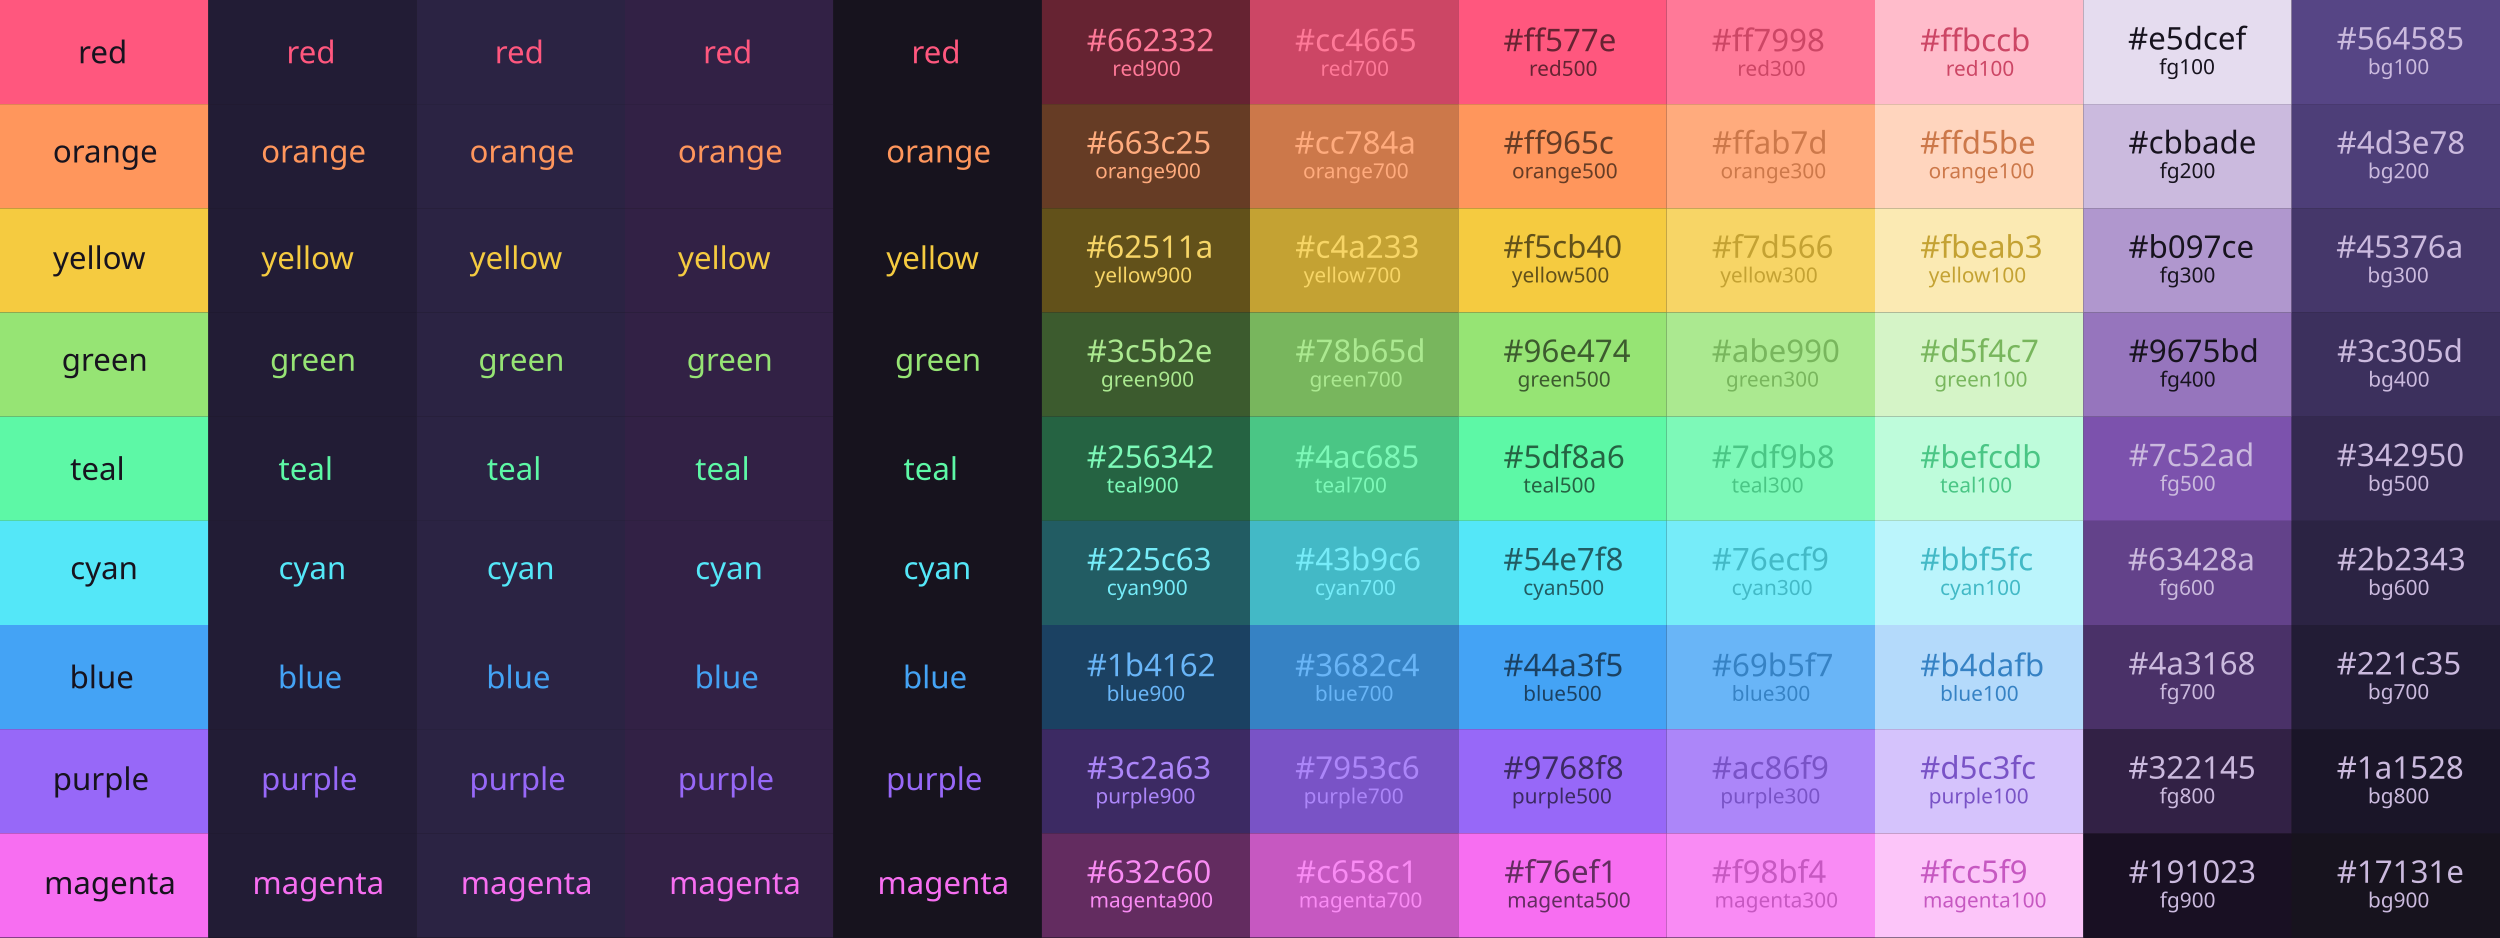
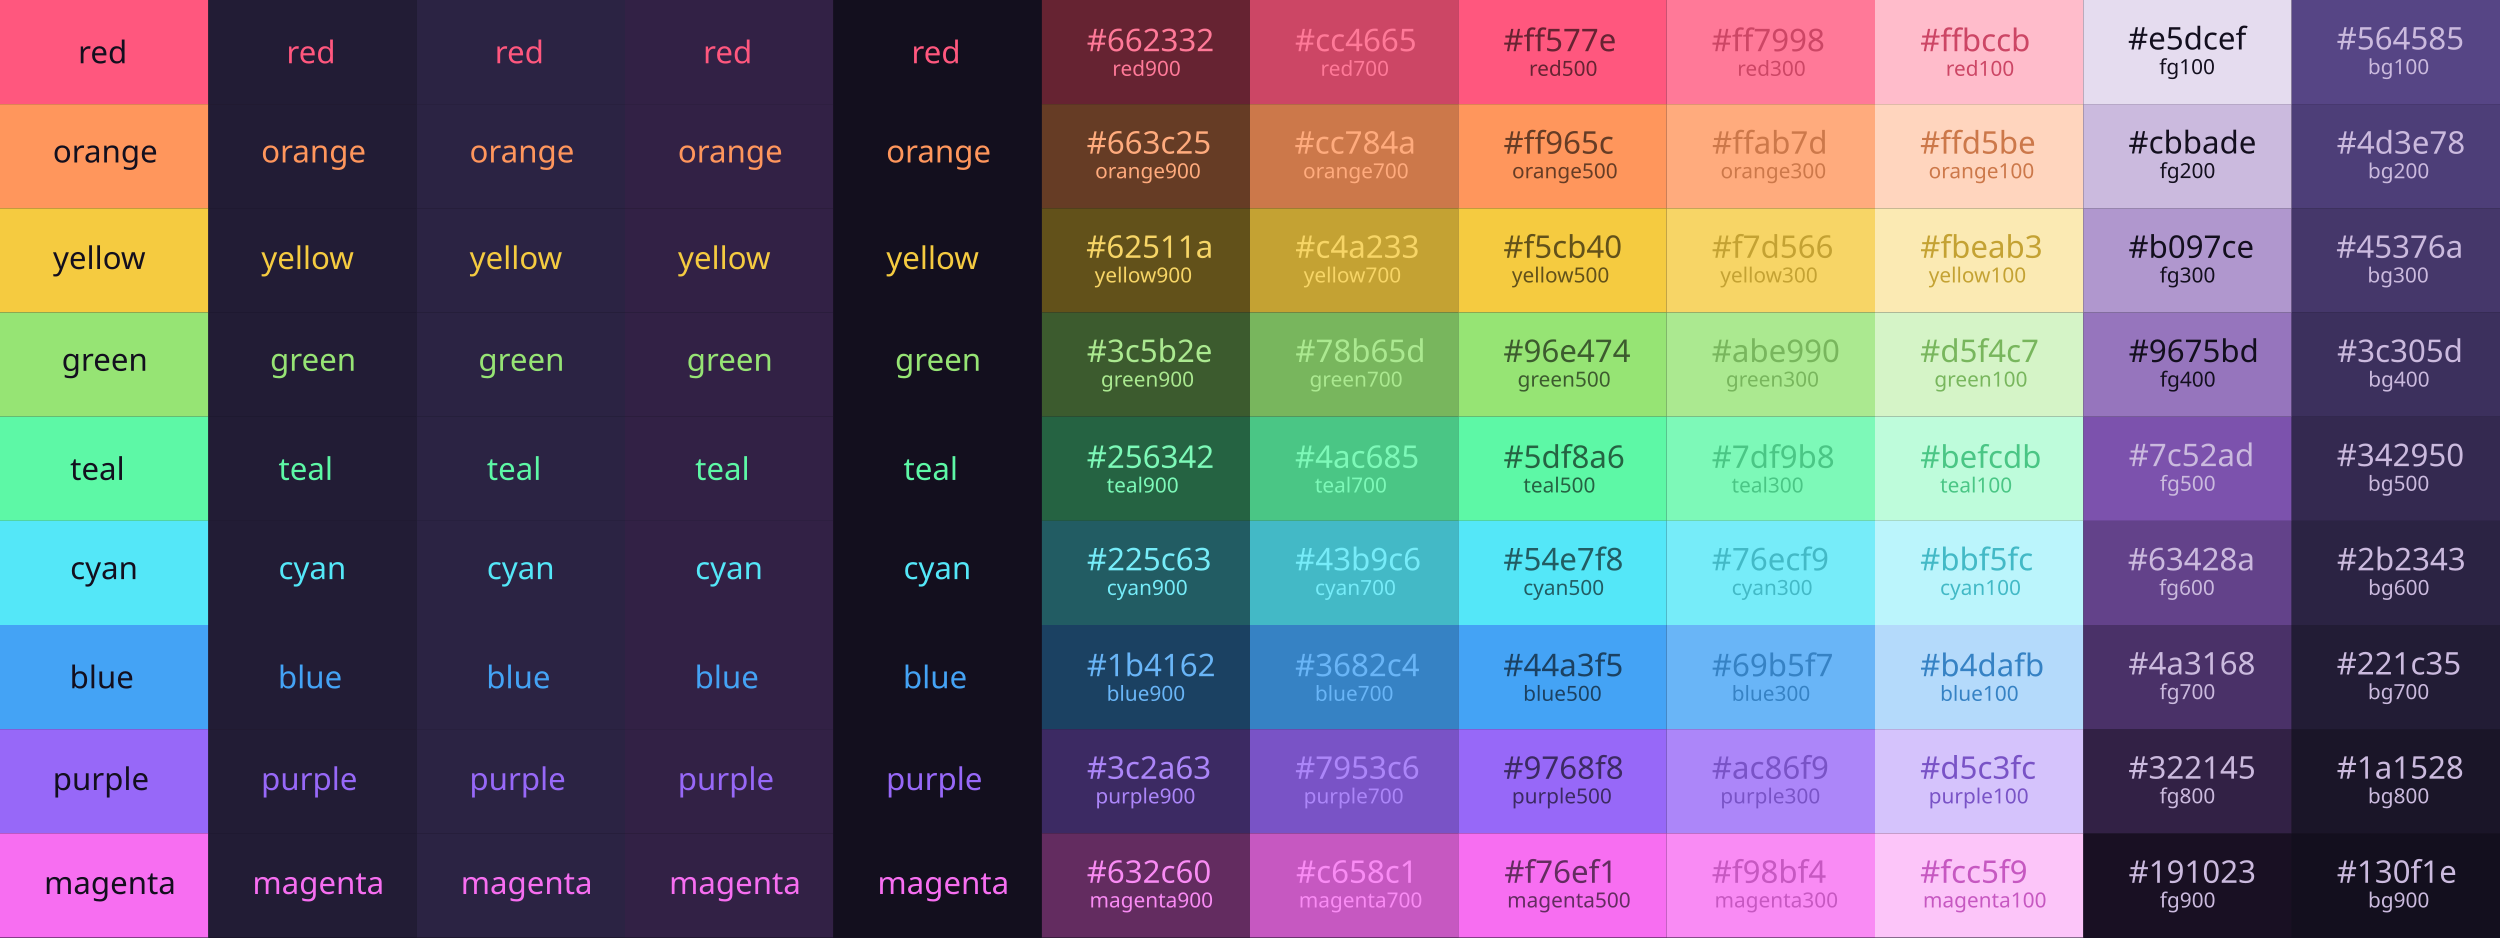
<svg xmlns="http://www.w3.org/2000/svg" viewBox="0 0 2880 1080" xml:space="preserve" style="fill-rule:evenodd;clip-rule:evenodd;stroke-linejoin:round;stroke-miterlimit:2">
-   <path style="fill:#17131e" d="M0 0h3840v2160H0z" />
+   <path style="fill:#130f1e" d="M0 0h3840v2160H0z" />
  <path style="fill:#ff577e" d="M515.883 199.195h124.032v109.902H515.883z" transform="matrix(1.93498 0 0 1.09188 -998.224 -217.498)" />
  <path style="fill:#662332" d="M515.883 199.195h124.032v109.902H515.883z" transform="matrix(1.93498 0 0 1.09188 201.776 -217.498)" />
  <path style="fill:#663c25" d="M515.883 199.195h124.032v109.902H515.883z" transform="matrix(1.93498 0 0 1.09188 201.776 -97.498)" />
  <path style="fill:#62511a" d="M515.883 199.195h124.032v109.902H515.883z" transform="matrix(1.93498 0 0 1.09188 201.776 22.502)" />
  <path style="fill:#3c5b2e" d="M515.883 199.195h124.032v109.902H515.883z" transform="matrix(1.93498 0 0 1.09188 201.776 142.502)" />
  <path style="fill:#256342" d="M515.883 199.195h124.032v109.902H515.883z" transform="matrix(1.93498 0 0 1.09188 201.776 262.502)" />
  <path style="fill:#225c63" d="M515.883 199.195h124.032v109.902H515.883z" transform="matrix(1.93498 0 0 1.09188 201.776 382.502)" />
  <path style="fill:#1b4162" d="M515.883 199.195h124.032v109.902H515.883z" transform="matrix(1.93498 0 0 1.09188 201.776 502.502)" />
  <path style="fill:#3c2a63" d="M515.883 199.195h124.032v109.902H515.883z" transform="matrix(1.93498 0 0 1.09188 201.776 622.502)" />
  <path style="fill:#632c60" d="M515.883 199.195h124.032v109.902H515.883z" transform="matrix(1.93498 0 0 1.09188 201.776 742.502)" />
  <path style="fill:#cc4665" d="M515.883 199.195h124.032v109.902H515.883z" transform="matrix(1.93498 0 0 1.09188 441.776 -217.498)" />
  <path style="fill:#cc784a" d="M515.883 199.195h124.032v109.902H515.883z" transform="matrix(1.93498 0 0 1.09188 441.776 -97.498)" />
  <path style="fill:#c4a233" d="M515.883 199.195h124.032v109.902H515.883z" transform="matrix(1.93498 0 0 1.09188 441.776 22.502)" />
  <path style="fill:#78b65d" d="M515.883 199.195h124.032v109.902H515.883z" transform="matrix(1.93498 0 0 1.09188 441.776 142.502)" />
  <path style="fill:#4ac685" d="M515.883 199.195h124.032v109.902H515.883z" transform="matrix(1.93498 0 0 1.09188 441.776 262.502)" />
  <path style="fill:#43b9c6" d="M515.883 199.195h124.032v109.902H515.883z" transform="matrix(1.93498 0 0 1.09188 441.776 382.502)" />
  <path style="fill:#3682c4" d="M515.883 199.195h124.032v109.902H515.883z" transform="matrix(1.93498 0 0 1.09188 441.776 502.502)" />
  <path style="fill:#7953c6" d="M515.883 199.195h124.032v109.902H515.883z" transform="matrix(1.93498 0 0 1.09188 441.776 622.502)" />
  <path style="fill:#c658c1" d="M515.883 199.195h124.032v109.902H515.883z" transform="matrix(1.93498 0 0 1.09188 441.776 742.502)" />
  <path style="fill:#ff577e" d="M515.883 199.195h124.032v109.902H515.883z" transform="matrix(1.93498 0 0 1.09188 681.776 -217.498)" />
  <path style="fill:#ff965c" d="M515.883 199.195h124.032v109.902H515.883z" transform="matrix(1.93498 0 0 1.09188 681.776 -97.498)" />
  <path style="fill:#f5cb40" d="M515.883 199.195h124.032v109.902H515.883z" transform="matrix(1.93498 0 0 1.09188 681.776 22.502)" />
  <path style="fill:#96e474" d="M515.883 199.195h124.032v109.902H515.883z" transform="matrix(1.93498 0 0 1.09188 681.776 142.502)" />
  <path style="fill:#5df8a6" d="M515.883 199.195h124.032v109.902H515.883z" transform="matrix(1.93498 0 0 1.09188 681.776 262.502)" />
  <path style="fill:#54e7f8" d="M515.883 199.195h124.032v109.902H515.883z" transform="matrix(1.93498 0 0 1.09188 681.776 382.502)" />
  <path style="fill:#44a3f5" d="M515.883 199.195h124.032v109.902H515.883z" transform="matrix(1.93498 0 0 1.09188 681.776 502.502)" />
  <path style="fill:#9768f8" d="M515.883 199.195h124.032v109.902H515.883z" transform="matrix(1.93498 0 0 1.09188 681.776 622.502)" />
  <path style="fill:#f76ef1" d="M515.883 199.195h124.032v109.902H515.883z" transform="matrix(1.93498 0 0 1.09188 681.776 742.502)" />
  <path style="fill:#ff7998" d="M515.883 199.195h124.032v109.902H515.883z" transform="matrix(1.93498 0 0 1.09188 921.776 -217.498)" />
  <path style="fill:#ffab7d" d="M515.883 199.195h124.032v109.902H515.883z" transform="matrix(1.93498 0 0 1.09188 921.776 -97.498)" />
  <path style="fill:#f7d566" d="M515.883 199.195h124.032v109.902H515.883z" transform="matrix(1.93498 0 0 1.09188 921.776 22.502)" />
  <path style="fill:#abe990" d="M515.883 199.195h124.032v109.902H515.883z" transform="matrix(1.93498 0 0 1.09188 921.776 142.502)" />
  <path style="fill:#7df9b8" d="M515.883 199.195h124.032v109.902H515.883z" transform="matrix(1.93498 0 0 1.09188 921.776 262.502)" />
  <path style="fill:#76ecf9" d="M515.883 199.195h124.032v109.902H515.883z" transform="matrix(1.93498 0 0 1.09188 921.776 382.502)" />
  <path style="fill:#69b5f7" d="M515.883 199.195h124.032v109.902H515.883z" transform="matrix(1.93498 0 0 1.09188 921.776 502.502)" />
  <path style="fill:#ac86f9" d="M515.883 199.195h124.032v109.902H515.883z" transform="matrix(1.93498 0 0 1.09188 921.776 622.502)" />
  <path style="fill:#f98bf4" d="M515.883 199.195h124.032v109.902H515.883z" transform="matrix(1.93498 0 0 1.09188 921.776 742.502)" />
  <path style="fill:#ffbccb" d="M515.883 199.195h124.032v109.902H515.883z" transform="matrix(1.93498 0 0 1.09188 1161.78 -217.498)" />
  <path style="fill:#ffd5be" d="M515.883 199.195h124.032v109.902H515.883z" transform="matrix(1.93498 0 0 1.09188 1161.78 -97.498)" />
  <path style="fill:#fbeab3" d="M515.883 199.195h124.032v109.902H515.883z" transform="matrix(1.93498 0 0 1.09188 1161.78 22.502)" />
  <path style="fill:#d5f4c7" d="M515.883 199.195h124.032v109.902H515.883z" transform="matrix(1.93498 0 0 1.09188 1161.78 142.502)" />
  <path style="fill:#befcdb" d="M515.883 199.195h124.032v109.902H515.883z" transform="matrix(1.93498 0 0 1.09188 1161.78 262.502)" />
  <path style="fill:#bbf5fc" d="M515.883 199.195h124.032v109.902H515.883z" transform="matrix(1.93498 0 0 1.09188 1161.78 382.502)" />
  <path style="fill:#b4dafb" d="M515.883 199.195h124.032v109.902H515.883z" transform="matrix(1.93498 0 0 1.09188 1161.78 502.502)" />
  <path style="fill:#d5c3fc" d="M515.883 199.195h124.032v109.902H515.883z" transform="matrix(1.93498 0 0 1.09188 1161.78 622.502)" />
  <path style="fill:#fcc5f9" d="M515.883 199.195h124.032v109.902H515.883z" transform="matrix(1.93498 0 0 1.09188 1161.78 742.502)" />
  <path style="fill:#ff965c" d="M515.883 199.195h124.032v109.902H515.883z" transform="matrix(1.93498 0 0 1.09188 -998.224 -97.498)" />
  <path style="fill:#f5cb40" d="M515.883 199.195h124.032v109.902H515.883z" transform="matrix(1.93498 0 0 1.09188 -998.224 22.502)" />
  <path style="fill:#96e474" d="M515.883 199.195h124.032v109.902H515.883z" transform="matrix(1.93498 0 0 1.09188 -998.224 142.502)" />
  <path style="fill:#5df8a6" d="M515.883 199.195h124.032v109.902H515.883z" transform="matrix(1.93498 0 0 1.09188 -998.224 262.502)" />
  <path style="fill:#54e7f8" d="M515.883 199.195h124.032v109.902H515.883z" transform="matrix(1.93498 0 0 1.09188 -998.224 382.502)" />
  <path style="fill:#44a3f5" d="M515.883 199.195h124.032v109.902H515.883z" transform="matrix(1.93498 0 0 1.09188 -998.224 502.502)" />
  <path style="fill:#9768f8" d="M515.883 199.195h124.032v109.902H515.883z" transform="matrix(1.93498 0 0 1.09188 -998.224 622.502)" />
  <path style="fill:#f76ef1" d="M515.883 199.195h124.032v109.902H515.883z" transform="matrix(1.93498 0 0 1.09188 -998.224 742.502)" />
  <path style="fill:#191023" d="M515.883 199.195h124.032v109.902H515.883z" transform="matrix(1.93498 0 0 1.09188 1401.78 742.502)" />
-   <path style="fill:#17131e" d="M515.883 199.195h124.032v109.902H515.883z" transform="matrix(1.93498 0 0 1.09188 1641.78 742.502)" />
+   <path style="fill:#130f1e" d="M515.883 199.195h124.032v109.902H515.883z" transform="matrix(1.93498 0 0 1.09188 1641.78 742.502)" />
  <path style="fill:#322145" d="M515.883 199.195h124.032v109.902H515.883z" transform="matrix(1.93498 0 0 1.09188 1401.78 622.502)" />
  <path style="fill:#1a1528" d="M515.883 199.195h124.032v109.902H515.883z" transform="matrix(1.93498 0 0 1.09188 1641.78 622.502)" />
  <path style="fill:#4a3168" d="M515.883 199.195h124.032v109.902H515.883z" transform="matrix(1.93498 0 0 1.09188 1401.78 502.502)" />
  <path style="fill:#221c35" d="M515.883 199.195h124.032v109.902H515.883z" transform="matrix(1.93498 0 0 1.09188 1641.78 502.502)" />
  <path style="fill:#63428a" d="M515.883 199.195h124.032v109.902H515.883z" transform="matrix(1.93498 0 0 1.09188 1401.78 382.502)" />
  <path style="fill:#2b2343" d="M515.883 199.195h124.032v109.902H515.883z" transform="matrix(1.93498 0 0 1.09188 1641.78 382.502)" />
  <path style="fill:#7c52ad" d="M515.883 199.195h124.032v109.902H515.883z" transform="matrix(1.93498 0 0 1.09188 1401.78 262.502)" />
  <path style="fill:#342950" d="M515.883 199.195h124.032v109.902H515.883z" transform="matrix(1.93498 0 0 1.09188 1641.78 262.502)" />
  <path style="fill:#9675bd" d="M515.883 199.195h124.032v109.902H515.883z" transform="matrix(1.93498 0 0 1.09188 1401.78 142.502)" />
  <path style="fill:#3c305d" d="M515.883 199.195h124.032v109.902H515.883z" transform="matrix(1.93498 0 0 1.09188 1641.78 142.502)" />
  <path style="fill:#b097ce" d="M515.883 199.195h124.032v109.902H515.883z" transform="matrix(1.93498 0 0 1.09188 1401.78 22.502)" />
  <path style="fill:#45376a" d="M515.883 199.195h124.032v109.902H515.883z" transform="matrix(1.93498 0 0 1.09188 1641.78 22.502)" />
  <path style="fill:#cbbade" d="M515.883 199.195h124.032v109.902H515.883z" transform="matrix(1.93498 0 0 1.09188 1401.78 -97.498)" />
  <path style="fill:#4d3e78" d="M515.883 199.195h124.032v109.902H515.883z" transform="matrix(1.93498 0 0 1.09188 1641.78 -97.498)" />
  <path style="fill:#e5dcef" d="M515.883 199.195h124.032v109.902H515.883z" transform="matrix(1.93498 0 0 1.09188 1401.78 -217.498)" />
  <path style="fill:#564585" d="M515.883 199.195h124.032v109.902H515.883z" transform="matrix(1.93498 0 0 1.09188 1641.78 -217.498)" />
  <path style="fill:#221c35" d="M515.883 199.195h124.032v109.902H515.883z" transform="matrix(1.93498 0 0 1.09188 -758.224 -217.498)" />
  <path style="fill:#221c35" d="M515.883 199.195h124.032v109.902H515.883z" transform="matrix(1.93498 0 0 1.09188 -758.224 -97.498)" />
  <path style="fill:#221c35" d="M515.883 199.195h124.032v109.902H515.883z" transform="matrix(1.93498 0 0 1.09188 -758.224 22.502)" />
  <path style="fill:#221c35" d="M515.883 199.195h124.032v109.902H515.883z" transform="matrix(1.93498 0 0 1.09188 -758.224 142.502)" />
  <path style="fill:#221c35" d="M515.883 199.195h124.032v109.902H515.883z" transform="matrix(1.93498 0 0 1.09188 -758.224 262.502)" />
  <path style="fill:#221c35" d="M515.883 199.195h124.032v109.902H515.883z" transform="matrix(1.93498 0 0 1.09188 -758.224 382.502)" />
  <path style="fill:#221c35" d="M515.883 199.195h124.032v109.902H515.883z" transform="matrix(1.93498 0 0 1.09188 -758.224 502.502)" />
  <path style="fill:#221c35" d="M515.883 199.195h124.032v109.902H515.883z" transform="matrix(1.93498 0 0 1.09188 -758.224 622.502)" />
  <path style="fill:#221c35" d="M515.883 199.195h124.032v109.902H515.883z" transform="matrix(1.93498 0 0 1.09188 -758.224 742.502)" />
  <path style="fill:#2b2343" d="M515.883 199.195h124.032v109.902H515.883z" transform="matrix(1.93498 0 0 1.09188 -518.224 -217.498)" />
  <path style="fill:#2b2343" d="M515.883 199.195h124.032v109.902H515.883z" transform="matrix(1.93498 0 0 1.09188 -518.224 -97.498)" />
  <path style="fill:#2b2343" d="M515.883 199.195h124.032v109.902H515.883z" transform="matrix(1.93498 0 0 1.09188 -518.224 22.502)" />
  <path style="fill:#2b2343" d="M515.883 199.195h124.032v109.902H515.883z" transform="matrix(1.93498 0 0 1.09188 -518.224 142.502)" />
  <path style="fill:#2b2343" d="M515.883 199.195h124.032v109.902H515.883z" transform="matrix(1.93498 0 0 1.09188 -518.224 262.502)" />
  <path style="fill:#2b2343" d="M515.883 199.195h124.032v109.902H515.883z" transform="matrix(1.93498 0 0 1.09188 -518.224 382.502)" />
  <path style="fill:#2b2343" d="M515.883 199.195h124.032v109.902H515.883z" transform="matrix(1.93498 0 0 1.09188 -518.224 502.502)" />
  <path style="fill:#2b2343" d="M515.883 199.195h124.032v109.902H515.883z" transform="matrix(1.93498 0 0 1.09188 -518.224 622.502)" />
  <path style="fill:#2b2343" d="M515.883 199.195h124.032v109.902H515.883z" transform="matrix(1.93498 0 0 1.09188 -518.224 742.502)" />
  <path style="fill:#322145" d="M515.883 199.195h124.032v109.902H515.883z" transform="matrix(1.93498 0 0 1.09188 -278.224 -217.498)" />
  <path style="fill:#322145" d="M515.883 199.195h124.032v109.902H515.883z" transform="matrix(1.93498 0 0 1.09188 -278.224 -97.498)" />
  <path style="fill:#322145" d="M515.883 199.195h124.032v109.902H515.883z" transform="matrix(1.93498 0 0 1.09188 -278.224 22.502)" />
  <path style="fill:#322145" d="M515.883 199.195h124.032v109.902H515.883z" transform="matrix(1.93498 0 0 1.09188 -278.224 142.502)" />
  <path style="fill:#322145" d="M515.883 199.195h124.032v109.902H515.883z" transform="matrix(1.93498 0 0 1.09188 -278.224 262.502)" />
  <path style="fill:#322145" d="M515.883 199.195h124.032v109.902H515.883z" transform="matrix(1.93498 0 0 1.09188 -278.224 382.502)" />
  <path style="fill:#322145" d="M515.883 199.195h124.032v109.902H515.883z" transform="matrix(1.93498 0 0 1.09188 -278.224 502.502)" />
  <path style="fill:#322145" d="M515.883 199.195h124.032v109.902H515.883z" transform="matrix(1.93498 0 0 1.09188 -278.224 622.502)" />
  <path style="fill:#322145" d="M515.883 199.195h124.032v109.902H515.883z" transform="matrix(1.93498 0 0 1.09188 -278.224 742.502)" />
-   <path style="fill:#17131e" d="M515.883 199.195h124.032v109.902H515.883z" transform="matrix(1.93498 0 0 1.09188 -38.224 -217.498)" />
-   <path style="fill:#17131e" d="M515.883 199.195h124.032v109.902H515.883z" transform="matrix(1.93498 0 0 1.09188 -38.224 -97.498)" />
-   <path style="fill:#17131e" d="M515.883 199.195h124.032v109.902H515.883z" transform="matrix(1.93498 0 0 1.09188 -38.224 22.502)" />
-   <path style="fill:#17131e" d="M515.883 199.195h124.032v109.902H515.883z" transform="matrix(1.93498 0 0 1.09188 -38.224 142.502)" />
-   <path style="fill:#17131e" d="M515.883 199.195h124.032v109.902H515.883z" transform="matrix(1.93498 0 0 1.09188 -38.224 262.502)" />
-   <path style="fill:#17131e" d="M515.883 199.195h124.032v109.902H515.883z" transform="matrix(1.93498 0 0 1.09188 -38.224 382.502)" />
-   <path style="fill:#17131e" d="M515.883 199.195h124.032v109.902H515.883z" transform="matrix(1.93498 0 0 1.09188 -38.224 502.502)" />
-   <path style="fill:#17131e" d="M515.883 199.195h124.032v109.902H515.883z" transform="matrix(1.93498 0 0 1.09188 -38.224 622.502)" />
-   <path style="fill:#17131e" d="M515.883 199.195h124.032v109.902H515.883z" transform="matrix(1.93498 0 0 1.09188 -38.224 742.502)" />
-   <text x="554.716" y="107.808" style="font-family:'VictorMono-Medium','Victor Mono';font-weight:500;font-size:36px;fill:#17131e" transform="translate(-464.76 -34.946)">red</text>
+   <path style="fill:#130f1e" d="M515.883 199.195h124.032v109.902H515.883z" transform="matrix(1.93498 0 0 1.09188 -38.224 -217.498)" />
+   <path style="fill:#130f1e" d="M515.883 199.195h124.032v109.902H515.883z" transform="matrix(1.93498 0 0 1.09188 -38.224 -97.498)" />
+   <path style="fill:#130f1e" d="M515.883 199.195h124.032v109.902H515.883z" transform="matrix(1.93498 0 0 1.09188 -38.224 22.502)" />
+   <path style="fill:#130f1e" d="M515.883 199.195h124.032v109.902H515.883z" transform="matrix(1.93498 0 0 1.09188 -38.224 142.502)" />
+   <path style="fill:#130f1e" d="M515.883 199.195h124.032v109.902H515.883z" transform="matrix(1.93498 0 0 1.09188 -38.224 262.502)" />
+   <path style="fill:#130f1e" d="M515.883 199.195h124.032v109.902H515.883z" transform="matrix(1.93498 0 0 1.09188 -38.224 382.502)" />
+   <path style="fill:#130f1e" d="M515.883 199.195h124.032v109.902H515.883z" transform="matrix(1.93498 0 0 1.09188 -38.224 502.502)" />
+   <path style="fill:#130f1e" d="M515.883 199.195h124.032v109.902H515.883z" transform="matrix(1.93498 0 0 1.09188 -38.224 622.502)" />
+   <path style="fill:#130f1e" d="M515.883 199.195h124.032v109.902H515.883z" transform="matrix(1.93498 0 0 1.09188 -38.224 742.502)" />
+   <text x="554.716" y="107.808" style="font-family:'VictorMono-Medium','Victor Mono';font-weight:500;font-size:36px;fill:#130f1e" transform="translate(-464.76 -34.946)">red</text>
  <text x="515.443" y="107.808" style="font-family:'VictorMono-Medium','Victor Mono';font-weight:500;font-size:36px;fill:#ff7998" transform="translate(736.467 -48.823)">#662332</text>
  <text x="544.898" y="136.172" style="font-family:'VictorMono-Medium','Victor Mono';font-weight:500;font-size:24px;fill:#ff7998" transform="translate(736.467 -48.823)">red900</text>
-   <text x="525.262" y="107.808" style="font-family:'VictorMono-Medium','Victor Mono';font-weight:500;font-size:36px;fill:#17131e" transform="translate(-464.4 79.326)">orange</text>
+   <text x="525.262" y="107.808" style="font-family:'VictorMono-Medium','Victor Mono';font-weight:500;font-size:36px;fill:#130f1e" transform="translate(-464.4 79.326)">orange</text>
  <text x="515.443" y="107.808" style="font-family:'VictorMono-Medium','Victor Mono';font-weight:500;font-size:36px;fill:#ffab7d" transform="translate(736.337 69.192)">#663c25</text>
  <text x="525.262" y="136.172" style="font-family:'VictorMono-Medium','Victor Mono';font-weight:500;font-size:24px;fill:#ffab7d" transform="translate(736.337 69.192)">orange900</text>
-   <text x="525.262" y="107.808" style="font-family:'VictorMono-Medium','Victor Mono';font-weight:500;font-size:36px;fill:#17131e" transform="translate(-464.236 202.075)">yellow</text>
+   <text x="525.262" y="107.808" style="font-family:'VictorMono-Medium','Victor Mono';font-weight:500;font-size:36px;fill:#130f1e" transform="translate(-464.236 202.075)">yellow</text>
  <text x="515.443" y="107.808" style="font-family:'VictorMono-Medium','Victor Mono';font-weight:500;font-size:36px;fill:#f7d566" transform="translate(735.813 189.192)">#62511a</text>
  <text x="525.262" y="136.172" style="font-family:'VictorMono-Medium','Victor Mono';font-weight:500;font-size:24px;fill:#f7d566" transform="translate(735.813 189.192)">yellow900</text>
-   <text x="535.08" y="107.808" style="font-family:'VictorMono-Medium','Victor Mono';font-weight:500;font-size:36px;fill:#17131e" transform="translate(-463.991 319.326)">green</text>
+   <text x="535.08" y="107.808" style="font-family:'VictorMono-Medium','Victor Mono';font-weight:500;font-size:36px;fill:#130f1e" transform="translate(-463.991 319.326)">green</text>
  <text x="515.443" y="107.808" style="font-family:'VictorMono-Medium','Victor Mono';font-weight:500;font-size:36px;fill:#abe990" transform="translate(736.484 309.192)">#3c5b2e</text>
  <text x="531.807" y="136.172" style="font-family:'VictorMono-Medium','Victor Mono';font-weight:500;font-size:24px;fill:#abe990" transform="translate(736.484 309.192)">green900</text>
-   <text x="544.898" y="107.808" style="font-family:'VictorMono-Medium','Victor Mono';font-weight:500;font-size:36px;fill:#17131e" transform="translate(-464.105 445.054)">teal</text>
+   <text x="544.898" y="107.808" style="font-family:'VictorMono-Medium','Victor Mono';font-weight:500;font-size:36px;fill:#130f1e" transform="translate(-464.105 445.054)">teal</text>
  <text x="515.443" y="107.808" style="font-family:'VictorMono-Medium','Victor Mono';font-weight:500;font-size:36px;fill:#7df9b8" transform="translate(736.467 431.177)">#256342</text>
  <text x="538.353" y="136.172" style="font-family:'VictorMono-Medium','Victor Mono';font-weight:500;font-size:24px;fill:#7df9b8" transform="translate(736.467 431.177)">teal900</text>
-   <text x="544.898" y="107.808" style="font-family:'VictorMono-Medium','Victor Mono';font-weight:500;font-size:36px;fill:#17131e" transform="translate(-464.105 559.326)">cyan</text>
+   <text x="544.898" y="107.808" style="font-family:'VictorMono-Medium','Victor Mono';font-weight:500;font-size:36px;fill:#130f1e" transform="translate(-464.105 559.326)">cyan</text>
  <text x="515.443" y="107.808" style="font-family:'VictorMono-Medium','Victor Mono';font-weight:500;font-size:36px;fill:#76ecf9" transform="translate(736.647 549.192)">#225c63</text>
  <text x="538.353" y="136.172" style="font-family:'VictorMono-Medium','Victor Mono';font-weight:500;font-size:24px;fill:#76ecf9" transform="translate(736.647 549.192)">cyan900</text>
-   <text x="544.898" y="107.808" style="font-family:'VictorMono-Medium','Victor Mono';font-weight:500;font-size:36px;fill:#17131e" transform="translate(-464.694 685.054)">blue</text>
+   <text x="544.898" y="107.808" style="font-family:'VictorMono-Medium','Victor Mono';font-weight:500;font-size:36px;fill:#130f1e" transform="translate(-464.694 685.054)">blue</text>
  <text x="515.443" y="107.808" style="font-family:'VictorMono-Medium','Victor Mono';font-weight:500;font-size:36px;fill:#69b5f7" transform="translate(736.467 671.177)">#1b4162</text>
  <text x="538.353" y="136.172" style="font-family:'VictorMono-Medium','Victor Mono';font-weight:500;font-size:24px;fill:#69b5f7" transform="translate(736.467 671.177)">blue900</text>
-   <text x="525.262" y="107.808" style="font-family:'VictorMono-Medium','Victor Mono';font-weight:500;font-size:36px;fill:#17131e" transform="translate(-464.498 802.305)">purple</text>
+   <text x="525.262" y="107.808" style="font-family:'VictorMono-Medium','Victor Mono';font-weight:500;font-size:36px;fill:#130f1e" transform="translate(-464.498 802.305)">purple</text>
  <text x="515.443" y="107.808" style="font-family:'VictorMono-Medium','Victor Mono';font-weight:500;font-size:36px;fill:#ac86f9" transform="translate(736.647 789.345)">#3c2a63</text>
  <text x="525.262" y="136.172" style="font-family:'VictorMono-Medium','Victor Mono';font-weight:500;font-size:24px;fill:#ac86f9" transform="translate(736.647 789.345)">purple900</text>
-   <text x="515.443" y="107.808" style="font-family:'VictorMono-Medium','Victor Mono';font-weight:500;font-size:36px;fill:#17131e" transform="translate(-464.613 922.075)">magenta</text>
+   <text x="515.443" y="107.808" style="font-family:'VictorMono-Medium','Victor Mono';font-weight:500;font-size:36px;fill:#130f1e" transform="translate(-464.613 922.075)">magenta</text>
  <text x="515.443" y="107.808" style="font-family:'VictorMono-Medium','Victor Mono';font-weight:500;font-size:36px;fill:#cbbade" transform="translate(1936.78 429.192)">#7c52ad</text>
  <text x="551.443" y="136.172" style="font-family:'VictorMono-Medium','Victor Mono';font-weight:500;font-size:24px;fill:#cbbade" transform="translate(1936.78 429.192)">fg500</text>
  <text x="515.443" y="107.808" style="font-family:'VictorMono-Medium','Victor Mono';font-weight:500;font-size:36px;fill:#cbbade" transform="translate(2176.42 429.192)">#342950</text>
  <text x="551.443" y="136.172" style="font-family:'VictorMono-Medium','Victor Mono';font-weight:500;font-size:24px;fill:#cbbade" transform="translate(2176.42 429.192)">bg500</text>
  <text x="515.443" y="107.808" style="font-family:'VictorMono-Medium','Victor Mono';font-weight:500;font-size:36px;fill:#cbbade" transform="translate(1935.81 549.192)">#63428a</text>
  <text x="551.443" y="136.172" style="font-family:'VictorMono-Medium','Victor Mono';font-weight:500;font-size:24px;fill:#cbbade" transform="translate(1935.81 549.192)">fg600</text>
  <text x="515.443" y="107.808" style="font-family:'VictorMono-Medium','Victor Mono';font-weight:500;font-size:36px;fill:#cbbade" transform="translate(2176.65 549.192)">#2b2343</text>
  <text x="551.443" y="136.172" style="font-family:'VictorMono-Medium','Victor Mono';font-weight:500;font-size:24px;fill:#cbbade" transform="translate(2176.65 549.192)">bg600</text>
  <text x="515.443" y="107.808" style="font-family:'VictorMono-Medium','Victor Mono';font-weight:500;font-size:36px;fill:#cbbade" transform="translate(1936.4 669.192)">#4a3168</text>
  <text x="551.443" y="136.172" style="font-family:'VictorMono-Medium','Victor Mono';font-weight:500;font-size:24px;fill:#cbbade" transform="translate(1936.4 669.192)">fg700</text>
  <text x="515.443" y="107.808" style="font-family:'VictorMono-Medium','Victor Mono';font-weight:500;font-size:36px;fill:#cbbade" transform="translate(2176.34 669.192)">#221c35</text>
  <text x="551.443" y="136.172" style="font-family:'VictorMono-Medium','Victor Mono';font-weight:500;font-size:24px;fill:#cbbade" transform="translate(2176.34 669.192)">bg700</text>
  <text x="515.443" y="107.808" style="font-family:'VictorMono-Medium','Victor Mono';font-weight:500;font-size:36px;fill:#cbbade" transform="translate(1936.34 789.192)">#322145</text>
  <text x="551.443" y="136.172" style="font-family:'VictorMono-Medium','Victor Mono';font-weight:500;font-size:24px;fill:#cbbade" transform="translate(1936.34 789.192)">fg800</text>
  <text x="515.443" y="107.808" style="font-family:'VictorMono-Medium','Victor Mono';font-weight:500;font-size:36px;fill:#cbbade" transform="translate(2176.4 789.192)">#1a1528</text>
  <text x="551.443" y="136.172" style="font-family:'VictorMono-Medium','Victor Mono';font-weight:500;font-size:24px;fill:#cbbade" transform="translate(2176.4 789.192)">bg800</text>
  <text x="515.443" y="107.808" style="font-family:'VictorMono-Medium','Victor Mono';font-weight:500;font-size:36px;fill:#cbbade" transform="translate(1936.65 909.192)">#191023</text>
  <text x="551.443" y="136.172" style="font-family:'VictorMono-Medium','Victor Mono';font-weight:500;font-size:24px;fill:#cbbade" transform="translate(1936.65 909.192)">fg900</text>
-   <text x="515.443" y="107.808" style="font-family:'VictorMono-Medium','Victor Mono';font-weight:500;font-size:36px;fill:#cbbade" transform="translate(2176.48 909.192)">#17131e</text>
+   <text x="515.443" y="107.808" style="font-family:'VictorMono-Medium','Victor Mono';font-weight:500;font-size:36px;fill:#cbbade" transform="translate(2176.48 909.192)">#130f1e</text>
  <text x="551.443" y="136.172" style="font-family:'VictorMono-Medium','Victor Mono';font-weight:500;font-size:24px;fill:#cbbade" transform="translate(2176.48 909.192)">bg900</text>
-   <text x="515.443" y="107.808" style="font-family:'VictorMono-Medium','Victor Mono';font-weight:500;font-size:36px;fill:#17131e" transform="translate(1936.78 309.192)">#9675bd</text>
-   <text x="551.443" y="136.172" style="font-family:'VictorMono-Medium','Victor Mono';font-weight:500;font-size:24px;fill:#17131e" transform="translate(1936.78 309.192)">fg400</text>
+   <text x="515.443" y="107.808" style="font-family:'VictorMono-Medium','Victor Mono';font-weight:500;font-size:36px;fill:#130f1e" transform="translate(1936.78 309.192)">#9675bd</text>
+   <text x="551.443" y="136.172" style="font-family:'VictorMono-Medium','Victor Mono';font-weight:500;font-size:24px;fill:#130f1e" transform="translate(1936.78 309.192)">fg400</text>
  <text x="515.443" y="107.808" style="font-family:'VictorMono-Medium','Victor Mono';font-weight:500;font-size:36px;fill:#cbbade" transform="translate(2176.78 309.192)">#3c305d</text>
  <text x="551.443" y="136.172" style="font-family:'VictorMono-Medium','Victor Mono';font-weight:500;font-size:24px;fill:#cbbade" transform="translate(2176.78 309.192)">bg400</text>
-   <text x="515.443" y="107.808" style="font-family:'VictorMono-Medium','Victor Mono';font-weight:500;font-size:36px;fill:#17131e" transform="translate(1936.48 189.192)">#b097ce</text>
-   <text x="551.443" y="136.172" style="font-family:'VictorMono-Medium','Victor Mono';font-weight:500;font-size:24px;fill:#17131e" transform="translate(1936.48 189.192)">fg300</text>
+   <text x="515.443" y="107.808" style="font-family:'VictorMono-Medium','Victor Mono';font-weight:500;font-size:36px;fill:#130f1e" transform="translate(1936.48 189.192)">#b097ce</text>
+   <text x="551.443" y="136.172" style="font-family:'VictorMono-Medium','Victor Mono';font-weight:500;font-size:24px;fill:#130f1e" transform="translate(1936.48 189.192)">fg300</text>
  <text x="515.443" y="107.808" style="font-family:'VictorMono-Medium','Victor Mono';font-weight:500;font-size:36px;fill:#cbbade" transform="translate(2175.81 189.192)">#45376a</text>
  <text x="551.443" y="136.172" style="font-family:'VictorMono-Medium','Victor Mono';font-weight:500;font-size:24px;fill:#cbbade" transform="translate(2175.81 189.192)">bg300</text>
-   <text x="515.443" y="107.808" style="font-family:'VictorMono-Medium','Victor Mono';font-weight:500;font-size:36px;fill:#17131e" transform="translate(1936.48 68.963)">#cbbade</text>
-   <text x="551.443" y="136.172" style="font-family:'VictorMono-Medium','Victor Mono';font-weight:500;font-size:24px;fill:#17131e" transform="translate(1936.48 68.963)">fg200</text>
+   <text x="515.443" y="107.808" style="font-family:'VictorMono-Medium','Victor Mono';font-weight:500;font-size:36px;fill:#130f1e" transform="translate(1936.48 68.963)">#cbbade</text>
+   <text x="551.443" y="136.172" style="font-family:'VictorMono-Medium','Victor Mono';font-weight:500;font-size:24px;fill:#130f1e" transform="translate(1936.48 68.963)">fg200</text>
  <text x="515.443" y="107.808" style="font-family:'VictorMono-Medium','Victor Mono';font-weight:500;font-size:36px;fill:#cbbade" transform="translate(2176.4 69.192)">#4d3e78</text>
  <text x="551.443" y="136.172" style="font-family:'VictorMono-Medium','Victor Mono';font-weight:500;font-size:24px;fill:#cbbade" transform="translate(2176.4 69.192)">bg200</text>
-   <text x="515.443" y="107.808" style="font-family:'VictorMono-Medium','Victor Mono';font-weight:500;font-size:36px;fill:#17131e" transform="translate(1935.99 -50.808)">#e5dcef</text>
-   <text x="551.443" y="136.172" style="font-family:'VictorMono-Medium','Victor Mono';font-weight:500;font-size:24px;fill:#17131e" transform="translate(1935.99 -50.808)">fg100</text>
+   <text x="515.443" y="107.808" style="font-family:'VictorMono-Medium','Victor Mono';font-weight:500;font-size:36px;fill:#130f1e" transform="translate(1935.99 -50.808)">#e5dcef</text>
+   <text x="551.443" y="136.172" style="font-family:'VictorMono-Medium','Victor Mono';font-weight:500;font-size:24px;fill:#130f1e" transform="translate(1935.99 -50.808)">fg100</text>
  <text x="515.443" y="107.808" style="font-family:'VictorMono-Medium','Victor Mono';font-weight:500;font-size:36px;fill:#cbbade" transform="translate(2176.34 -50.808)">#564585</text>
  <text x="551.443" y="136.172" style="font-family:'VictorMono-Medium','Victor Mono';font-weight:500;font-size:24px;fill:#cbbade" transform="translate(2176.34 -50.808)">bg100</text>
  <text x="515.443" y="107.808" style="font-family:'VictorMono-Medium','Victor Mono';font-weight:500;font-size:36px;fill:#f98bf4" transform="translate(736.418 909.192)">#632c60</text>
  <text x="518.716" y="136.172" style="font-family:'VictorMono-Medium','Victor Mono';font-weight:500;font-size:24px;fill:#f98bf4" transform="translate(736.418 909.192)">magenta900</text>
  <text x="554.716" y="107.808" style="font-family:'VictorMono-Medium','Victor Mono';font-weight:500;font-size:36px;fill:#ff577e" transform="translate(-224.76 -34.946)">red</text>
  <text x="515.443" y="107.808" style="font-family:'VictorMono-Medium','Victor Mono';font-weight:500;font-size:36px;fill:#ff7998" transform="translate(976.337 -48.823)">#cc4665</text>
  <text x="544.898" y="136.172" style="font-family:'VictorMono-Medium','Victor Mono';font-weight:500;font-size:24px;fill:#ff7998" transform="translate(976.337 -48.823)">red700</text>
  <text x="525.262" y="107.808" style="font-family:'VictorMono-Medium','Victor Mono';font-weight:500;font-size:36px;fill:#ff965c" transform="translate(-224.4 79.326)">orange</text>
  <text x="515.443" y="107.808" style="font-family:'VictorMono-Medium','Victor Mono';font-weight:500;font-size:36px;fill:#ffab7d" transform="translate(975.813 69.192)">#cc784a</text>
  <text x="525.262" y="136.172" style="font-family:'VictorMono-Medium','Victor Mono';font-weight:500;font-size:24px;fill:#ffab7d" transform="translate(975.813 69.192)">orange700</text>
  <text x="525.262" y="107.808" style="font-family:'VictorMono-Medium','Victor Mono';font-weight:500;font-size:36px;fill:#f5cb40" transform="translate(-224.236 202.075)">yellow</text>
  <text x="515.443" y="107.808" style="font-family:'VictorMono-Medium','Victor Mono';font-weight:500;font-size:36px;fill:#f7d566" transform="translate(976.647 189.192)">#c4a233</text>
  <text x="525.262" y="136.172" style="font-family:'VictorMono-Medium','Victor Mono';font-weight:500;font-size:24px;fill:#f7d566" transform="translate(976.647 189.192)">yellow700</text>
  <text x="535.08" y="107.808" style="font-family:'VictorMono-Medium','Victor Mono';font-weight:500;font-size:36px;fill:#96e474" transform="translate(-223.991 319.326)">green</text>
  <text x="515.443" y="107.808" style="font-family:'VictorMono-Medium','Victor Mono';font-weight:500;font-size:36px;fill:#abe990" transform="translate(976.778 309.192)">#78b65d</text>
  <text x="531.807" y="136.172" style="font-family:'VictorMono-Medium','Victor Mono';font-weight:500;font-size:24px;fill:#abe990" transform="translate(976.778 309.192)">green700</text>
  <text x="544.898" y="107.808" style="font-family:'VictorMono-Medium','Victor Mono';font-weight:500;font-size:36px;fill:#5df8a6" transform="translate(-224.105 445.054)">teal</text>
  <text x="515.443" y="107.808" style="font-family:'VictorMono-Medium','Victor Mono';font-weight:500;font-size:36px;fill:#7df9b8" transform="translate(976.337 431.177)">#4ac685</text>
  <text x="538.353" y="136.172" style="font-family:'VictorMono-Medium','Victor Mono';font-weight:500;font-size:24px;fill:#7df9b8" transform="translate(976.337 431.177)">teal700</text>
  <text x="544.898" y="107.808" style="font-family:'VictorMono-Medium','Victor Mono';font-weight:500;font-size:36px;fill:#54e7f8" transform="translate(-224.105 559.326)">cyan</text>
  <text x="515.443" y="107.808" style="font-family:'VictorMono-Medium','Victor Mono';font-weight:500;font-size:36px;fill:#76ecf9" transform="translate(976.533 549.192)">#43b9c6</text>
  <text x="538.353" y="136.172" style="font-family:'VictorMono-Medium','Victor Mono';font-weight:500;font-size:24px;fill:#76ecf9" transform="translate(976.533 549.192)">cyan700</text>
  <text x="544.898" y="107.808" style="font-family:'VictorMono-Medium','Victor Mono';font-weight:500;font-size:36px;fill:#44a3f5" transform="translate(-224.694 685.054)">blue</text>
  <text x="515.443" y="107.808" style="font-family:'VictorMono-Medium','Victor Mono';font-weight:500;font-size:36px;fill:#69b5f7" transform="translate(976.418 671.177)">#3682c4</text>
  <text x="538.353" y="136.172" style="font-family:'VictorMono-Medium','Victor Mono';font-weight:500;font-size:24px;fill:#69b5f7" transform="translate(976.418 671.177)">blue700</text>
  <text x="525.262" y="107.808" style="font-family:'VictorMono-Medium','Victor Mono';font-weight:500;font-size:36px;fill:#9768f8" transform="translate(-224.498 802.305)">purple</text>
  <text x="515.443" y="107.808" style="font-family:'VictorMono-Medium','Victor Mono';font-weight:500;font-size:36px;fill:#ac86f9" transform="translate(976.533 789.345)">#7953c6</text>
  <text x="525.262" y="136.172" style="font-family:'VictorMono-Medium','Victor Mono';font-weight:500;font-size:24px;fill:#ac86f9" transform="translate(976.533 789.345)">purple700</text>
  <text x="515.443" y="107.808" style="font-family:'VictorMono-Medium','Victor Mono';font-weight:500;font-size:36px;fill:#f76ef1" transform="translate(-224.613 922.075)">magenta</text>
  <text x="515.443" y="107.808" style="font-family:'VictorMono-Medium','Victor Mono';font-weight:500;font-size:36px;fill:#f98bf4" transform="translate(977.498 909.192)">#c658c1</text>
  <text x="518.716" y="136.172" style="font-family:'VictorMono-Medium','Victor Mono';font-weight:500;font-size:24px;fill:#f98bf4" transform="translate(977.498 909.192)">magenta700</text>
  <text x="554.716" y="107.808" style="font-family:'VictorMono-Medium','Victor Mono';font-weight:500;font-size:36px;fill:#ff577e" transform="translate(15.24 -34.946)">red</text>
  <text x="515.443" y="107.808" style="font-family:'VictorMono-Medium','Victor Mono';font-weight:500;font-size:36px;fill:#662332" transform="translate(1216.48 -48.823)">#ff577e</text>
  <text x="544.898" y="136.172" style="font-family:'VictorMono-Medium','Victor Mono';font-weight:500;font-size:24px;fill:#662332" transform="translate(1216.48 -48.823)">red500</text>
  <text x="525.262" y="107.808" style="font-family:'VictorMono-Medium','Victor Mono';font-weight:500;font-size:36px;fill:#ff965c" transform="translate(15.6 79.326)">orange</text>
  <text x="515.443" y="107.808" style="font-family:'VictorMono-Medium','Victor Mono';font-weight:500;font-size:36px;fill:#663c25" transform="translate(1216.58 69.192)">#ff965c</text>
  <text x="525.262" y="136.172" style="font-family:'VictorMono-Medium','Victor Mono';font-weight:500;font-size:24px;fill:#663c25" transform="translate(1216.58 69.192)">orange500</text>
  <text x="525.262" y="107.808" style="font-family:'VictorMono-Medium','Victor Mono';font-weight:500;font-size:36px;fill:#f5cb40" transform="translate(15.764 202.075)">yellow</text>
  <text x="515.443" y="107.808" style="font-family:'VictorMono-Medium','Victor Mono';font-weight:500;font-size:36px;fill:#62511a" transform="translate(1216.42 189.192)">#f5cb40</text>
  <text x="525.262" y="136.172" style="font-family:'VictorMono-Medium','Victor Mono';font-weight:500;font-size:24px;fill:#62511a" transform="translate(1216.42 189.192)">yellow500</text>
  <text x="535.08" y="107.808" style="font-family:'VictorMono-Medium','Victor Mono';font-weight:500;font-size:36px;fill:#96e474" transform="translate(16.01 319.326)">green</text>
  <text x="515.443" y="107.808" style="font-family:'VictorMono-Medium','Victor Mono';font-weight:500;font-size:36px;fill:#3c5b2e" transform="translate(1216.42 309.192)">#96e474</text>
  <text x="531.807" y="136.172" style="font-family:'VictorMono-Medium','Victor Mono';font-weight:500;font-size:24px;fill:#3c5b2e" transform="translate(1216.42 309.192)">green500</text>
  <text x="544.898" y="107.808" style="font-family:'VictorMono-Medium','Victor Mono';font-weight:500;font-size:36px;fill:#5df8a6" transform="translate(15.895 445.054)">teal</text>
  <text x="515.443" y="107.808" style="font-family:'VictorMono-Medium','Victor Mono';font-weight:500;font-size:36px;fill:#256342" transform="translate(1216.53 431.177)">#5df8a6</text>
  <text x="538.353" y="136.172" style="font-family:'VictorMono-Medium','Victor Mono';font-weight:500;font-size:24px;fill:#256342" transform="translate(1216.53 431.177)">teal500</text>
  <text x="544.898" y="107.808" style="font-family:'VictorMono-Medium','Victor Mono';font-weight:500;font-size:36px;fill:#54e7f8" transform="translate(15.895 559.326)">cyan</text>
  <text x="515.443" y="107.808" style="font-family:'VictorMono-Medium','Victor Mono';font-weight:500;font-size:36px;fill:#225c63" transform="translate(1216.4 549.192)">#54e7f8</text>
  <text x="538.353" y="136.172" style="font-family:'VictorMono-Medium','Victor Mono';font-weight:500;font-size:24px;fill:#225c63" transform="translate(1216.4 549.192)">cyan500</text>
  <text x="544.898" y="107.808" style="font-family:'VictorMono-Medium','Victor Mono';font-weight:500;font-size:36px;fill:#44a3f5" transform="translate(15.306 685.054)">blue</text>
  <text x="515.443" y="107.808" style="font-family:'VictorMono-Medium','Victor Mono';font-weight:500;font-size:36px;fill:#1b4162" transform="translate(1216.34 671.177)">#44a3f5</text>
  <text x="538.353" y="136.172" style="font-family:'VictorMono-Medium','Victor Mono';font-weight:500;font-size:24px;fill:#1b4162" transform="translate(1216.34 671.177)">blue500</text>
  <text x="525.262" y="107.808" style="font-family:'VictorMono-Medium','Victor Mono';font-weight:500;font-size:36px;fill:#9768f8" transform="translate(15.502 802.305)">purple</text>
  <text x="515.443" y="107.808" style="font-family:'VictorMono-Medium','Victor Mono';font-weight:500;font-size:36px;fill:#3c2a63" transform="translate(1216.4 789.345)">#9768f8</text>
  <text x="525.262" y="136.172" style="font-family:'VictorMono-Medium','Victor Mono';font-weight:500;font-size:24px;fill:#3c2a63" transform="translate(1216.4 789.345)">purple500</text>
  <text x="515.443" y="107.808" style="font-family:'VictorMono-Medium','Victor Mono';font-weight:500;font-size:36px;fill:#f76ef1" transform="translate(15.387 922.075)">magenta</text>
  <text x="515.443" y="107.808" style="font-family:'VictorMono-Medium','Victor Mono';font-weight:500;font-size:36px;fill:#632c60" transform="translate(1217.5 909.192)">#f76ef1</text>
  <text x="518.716" y="136.172" style="font-family:'VictorMono-Medium','Victor Mono';font-weight:500;font-size:24px;fill:#632c60" transform="translate(1217.5 909.192)">magenta500</text>
  <text x="554.716" y="107.808" style="font-family:'VictorMono-Medium','Victor Mono';font-weight:500;font-size:36px;fill:#ff577e" transform="translate(255.24 -34.946)">red</text>
  <text x="515.443" y="107.808" style="font-family:'VictorMono-Medium','Victor Mono';font-weight:500;font-size:36px;fill:#cc4665" transform="translate(1456.4 -48.823)">#ff7998</text>
  <text x="544.898" y="136.172" style="font-family:'VictorMono-Medium','Victor Mono';font-weight:500;font-size:24px;fill:#cc4665" transform="translate(1456.4 -48.823)">red300</text>
  <text x="525.262" y="107.808" style="font-family:'VictorMono-Medium','Victor Mono';font-weight:500;font-size:36px;fill:#ff965c" transform="translate(255.6 79.326)">orange</text>
  <text x="515.443" y="107.808" style="font-family:'VictorMono-Medium','Victor Mono';font-weight:500;font-size:36px;fill:#cc784a" transform="translate(1456.78 69.192)">#ffab7d</text>
  <text x="525.262" y="136.172" style="font-family:'VictorMono-Medium','Victor Mono';font-weight:500;font-size:24px;fill:#cc784a" transform="translate(1456.78 69.192)">orange300</text>
  <text x="525.262" y="107.808" style="font-family:'VictorMono-Medium','Victor Mono';font-weight:500;font-size:36px;fill:#f5cb40" transform="translate(255.764 202.075)">yellow</text>
  <text x="515.443" y="107.808" style="font-family:'VictorMono-Medium','Victor Mono';font-weight:500;font-size:36px;fill:#c4a233" transform="translate(1456.53 189.192)">#f7d566</text>
  <text x="525.262" y="136.172" style="font-family:'VictorMono-Medium','Victor Mono';font-weight:500;font-size:24px;fill:#c4a233" transform="translate(1456.53 189.192)">yellow300</text>
  <text x="535.08" y="107.808" style="font-family:'VictorMono-Medium','Victor Mono';font-weight:500;font-size:36px;fill:#96e474" transform="translate(256.009 319.326)">green</text>
  <text x="515.443" y="107.808" style="font-family:'VictorMono-Medium','Victor Mono';font-weight:500;font-size:36px;fill:#78b65d" transform="translate(1456.42 309.192)">#abe990</text>
  <text x="531.807" y="136.172" style="font-family:'VictorMono-Medium','Victor Mono';font-weight:500;font-size:24px;fill:#78b65d" transform="translate(1456.42 309.192)">green300</text>
  <text x="544.898" y="107.808" style="font-family:'VictorMono-Medium','Victor Mono';font-weight:500;font-size:36px;fill:#5df8a6" transform="translate(255.895 445.054)">teal</text>
  <text x="515.443" y="107.808" style="font-family:'VictorMono-Medium','Victor Mono';font-weight:500;font-size:36px;fill:#4ac685" transform="translate(1456.4 431.177)">#7df9b8</text>
  <text x="538.353" y="136.172" style="font-family:'VictorMono-Medium','Victor Mono';font-weight:500;font-size:24px;fill:#4ac685" transform="translate(1456.4 431.177)">teal300</text>
  <text x="544.898" y="107.808" style="font-family:'VictorMono-Medium','Victor Mono';font-weight:500;font-size:36px;fill:#54e7f8" transform="translate(255.895 559.326)">cyan</text>
  <text x="515.443" y="107.808" style="font-family:'VictorMono-Medium','Victor Mono';font-weight:500;font-size:36px;fill:#43b9c6" transform="translate(1456.53 549.192)">#76ecf9</text>
  <text x="538.353" y="136.172" style="font-family:'VictorMono-Medium','Victor Mono';font-weight:500;font-size:24px;fill:#43b9c6" transform="translate(1456.53 549.192)">cyan300</text>
  <text x="544.898" y="107.808" style="font-family:'VictorMono-Medium','Victor Mono';font-weight:500;font-size:36px;fill:#44a3f5" transform="translate(255.306 685.054)">blue</text>
  <text x="515.443" y="107.808" style="font-family:'VictorMono-Medium','Victor Mono';font-weight:500;font-size:36px;fill:#3682c4" transform="translate(1456.57 671.177)">#69b5f7</text>
  <text x="538.353" y="136.172" style="font-family:'VictorMono-Medium','Victor Mono';font-weight:500;font-size:24px;fill:#3682c4" transform="translate(1456.57 671.177)">blue300</text>
  <text x="525.262" y="107.808" style="font-family:'VictorMono-Medium','Victor Mono';font-weight:500;font-size:36px;fill:#9768f8" transform="translate(255.502 802.305)">purple</text>
  <text x="515.443" y="107.808" style="font-family:'VictorMono-Medium','Victor Mono';font-weight:500;font-size:36px;fill:#7953c6" transform="translate(1456.53 789.345)">#ac86f9</text>
  <text x="525.262" y="136.172" style="font-family:'VictorMono-Medium','Victor Mono';font-weight:500;font-size:24px;fill:#7953c6" transform="translate(1456.53 789.345)">purple300</text>
  <text x="515.443" y="107.808" style="font-family:'VictorMono-Medium','Victor Mono';font-weight:500;font-size:36px;fill:#f76ef1" transform="translate(255.387 922.075)">magenta</text>
  <text x="515.443" y="107.808" style="font-family:'VictorMono-Medium','Victor Mono';font-weight:500;font-size:36px;fill:#c658c1" transform="translate(1456.42 909.192)">#f98bf4</text>
  <text x="518.716" y="136.172" style="font-family:'VictorMono-Medium','Victor Mono';font-weight:500;font-size:24px;fill:#c658c1" transform="translate(1456.42 909.192)">magenta300</text>
  <text x="554.716" y="107.808" style="font-family:'VictorMono-Medium','Victor Mono';font-weight:500;font-size:36px;fill:#ff577e" transform="translate(495.24 -34.946)">red</text>
  <text x="515.443" y="107.808" style="font-family:'VictorMono-Medium','Victor Mono';font-weight:500;font-size:36px;fill:#cc4665" transform="translate(1696.63 -48.823)">#ffbccb</text>
  <text x="544.898" y="136.172" style="font-family:'VictorMono-Medium','Victor Mono';font-weight:500;font-size:24px;fill:#cc4665" transform="translate(1696.63 -48.823)">red100</text>
  <text x="525.262" y="107.808" style="font-family:'VictorMono-Medium','Victor Mono';font-weight:500;font-size:36px;fill:#ff965c" transform="translate(495.6 79.326)">orange</text>
  <text x="515.443" y="107.808" style="font-family:'VictorMono-Medium','Victor Mono';font-weight:500;font-size:36px;fill:#cc784a" transform="translate(1696.48 69.192)">#ffd5be</text>
  <text x="525.262" y="136.172" style="font-family:'VictorMono-Medium','Victor Mono';font-weight:500;font-size:24px;fill:#cc784a" transform="translate(1696.48 69.192)">orange100</text>
  <text x="525.262" y="107.808" style="font-family:'VictorMono-Medium','Victor Mono';font-weight:500;font-size:36px;fill:#f5cb40" transform="translate(495.764 202.075)">yellow</text>
  <text x="515.443" y="107.808" style="font-family:'VictorMono-Medium','Victor Mono';font-weight:500;font-size:36px;fill:#c4a233" transform="translate(1696.65 189.192)">#fbeab3</text>
  <text x="525.262" y="136.172" style="font-family:'VictorMono-Medium','Victor Mono';font-weight:500;font-size:24px;fill:#c4a233" transform="translate(1696.65 189.192)">yellow100</text>
  <text x="535.08" y="107.808" style="font-family:'VictorMono-Medium','Victor Mono';font-weight:500;font-size:36px;fill:#96e474" transform="translate(496.009 319.326)">green</text>
  <text x="515.443" y="107.808" style="font-family:'VictorMono-Medium','Victor Mono';font-weight:500;font-size:36px;fill:#78b65d" transform="translate(1696.57 309.192)">#d5f4c7</text>
  <text x="531.807" y="136.172" style="font-family:'VictorMono-Medium','Victor Mono';font-weight:500;font-size:24px;fill:#78b65d" transform="translate(1696.57 309.192)">green100</text>
  <text x="544.898" y="107.808" style="font-family:'VictorMono-Medium','Victor Mono';font-weight:500;font-size:36px;fill:#5df8a6" transform="translate(495.895 445.054)">teal</text>
  <text x="515.443" y="107.808" style="font-family:'VictorMono-Medium','Victor Mono';font-weight:500;font-size:36px;fill:#4ac685" transform="translate(1696.63 431.177)">#befcdb</text>
  <text x="538.353" y="136.172" style="font-family:'VictorMono-Medium','Victor Mono';font-weight:500;font-size:24px;fill:#4ac685" transform="translate(1696.63 431.177)">teal100</text>
  <text x="544.898" y="107.808" style="font-family:'VictorMono-Medium','Victor Mono';font-weight:500;font-size:36px;fill:#54e7f8" transform="translate(495.895 559.326)">cyan</text>
  <text x="515.443" y="107.808" style="font-family:'VictorMono-Medium','Victor Mono';font-weight:500;font-size:36px;fill:#43b9c6" transform="translate(1696.58 549.192)">#bbf5fc</text>
  <text x="538.353" y="136.172" style="font-family:'VictorMono-Medium','Victor Mono';font-weight:500;font-size:24px;fill:#43b9c6" transform="translate(1696.58 549.192)">cyan100</text>
  <text x="544.898" y="107.808" style="font-family:'VictorMono-Medium','Victor Mono';font-weight:500;font-size:36px;fill:#44a3f5" transform="translate(495.306 685.054)">blue</text>
  <text x="515.443" y="107.808" style="font-family:'VictorMono-Medium','Victor Mono';font-weight:500;font-size:36px;fill:#3682c4" transform="translate(1696.63 671.177)">#b4dafb</text>
  <text x="538.353" y="136.172" style="font-family:'VictorMono-Medium','Victor Mono';font-weight:500;font-size:24px;fill:#3682c4" transform="translate(1696.63 671.177)">blue100</text>
  <text x="525.262" y="107.808" style="font-family:'VictorMono-Medium','Victor Mono';font-weight:500;font-size:36px;fill:#9768f8" transform="translate(495.502 802.305)">purple</text>
  <text x="515.443" y="107.808" style="font-family:'VictorMono-Medium','Victor Mono';font-weight:500;font-size:36px;fill:#7953c6" transform="translate(1696.58 789.345)">#d5c3fc</text>
  <text x="525.262" y="136.172" style="font-family:'VictorMono-Medium','Victor Mono';font-weight:500;font-size:24px;fill:#7953c6" transform="translate(1696.58 789.345)">purple100</text>
  <text x="515.443" y="107.808" style="font-family:'VictorMono-Medium','Victor Mono';font-weight:500;font-size:36px;fill:#f76ef1" transform="translate(495.387 922.075)">magenta</text>
  <text x="515.443" y="107.808" style="font-family:'VictorMono-Medium','Victor Mono';font-weight:500;font-size:36px;fill:#c658c1" transform="translate(1696.53 909.192)">#fcc5f9</text>
  <text x="518.716" y="136.172" style="font-family:'VictorMono-Medium','Victor Mono';font-weight:500;font-size:24px;fill:#c658c1" transform="translate(1696.53 909.192)">magenta100</text>
</svg>
